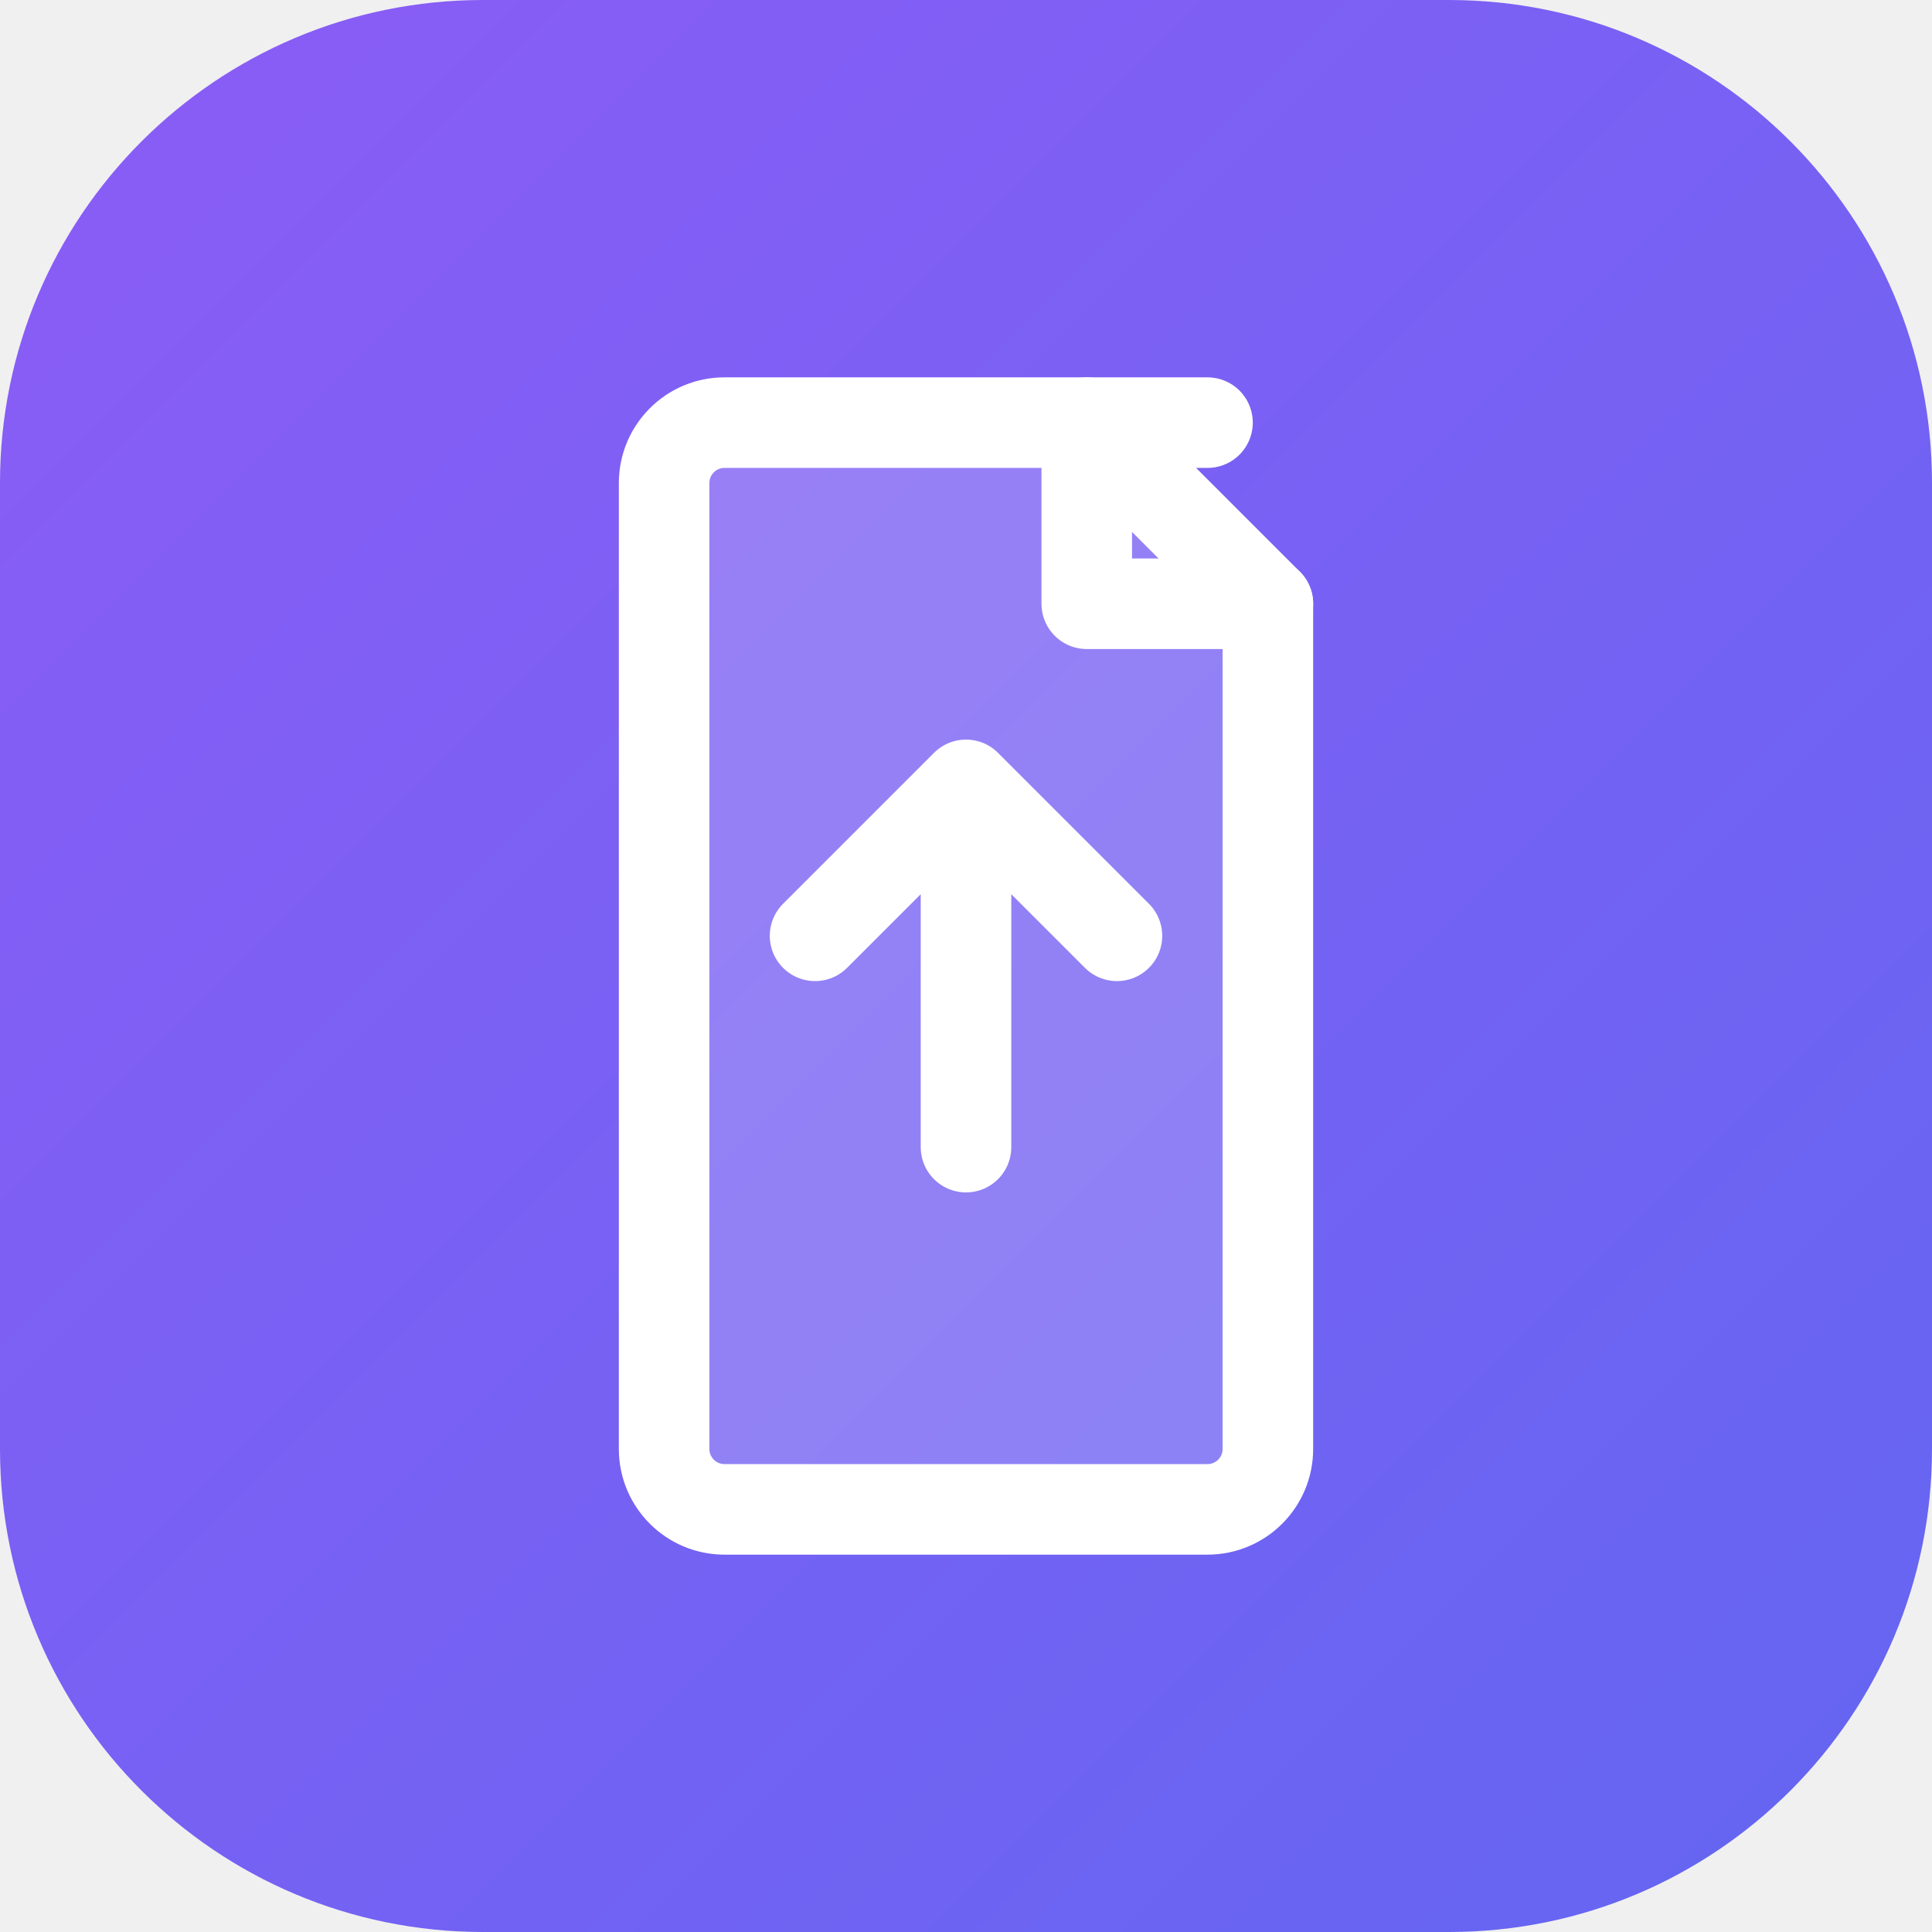
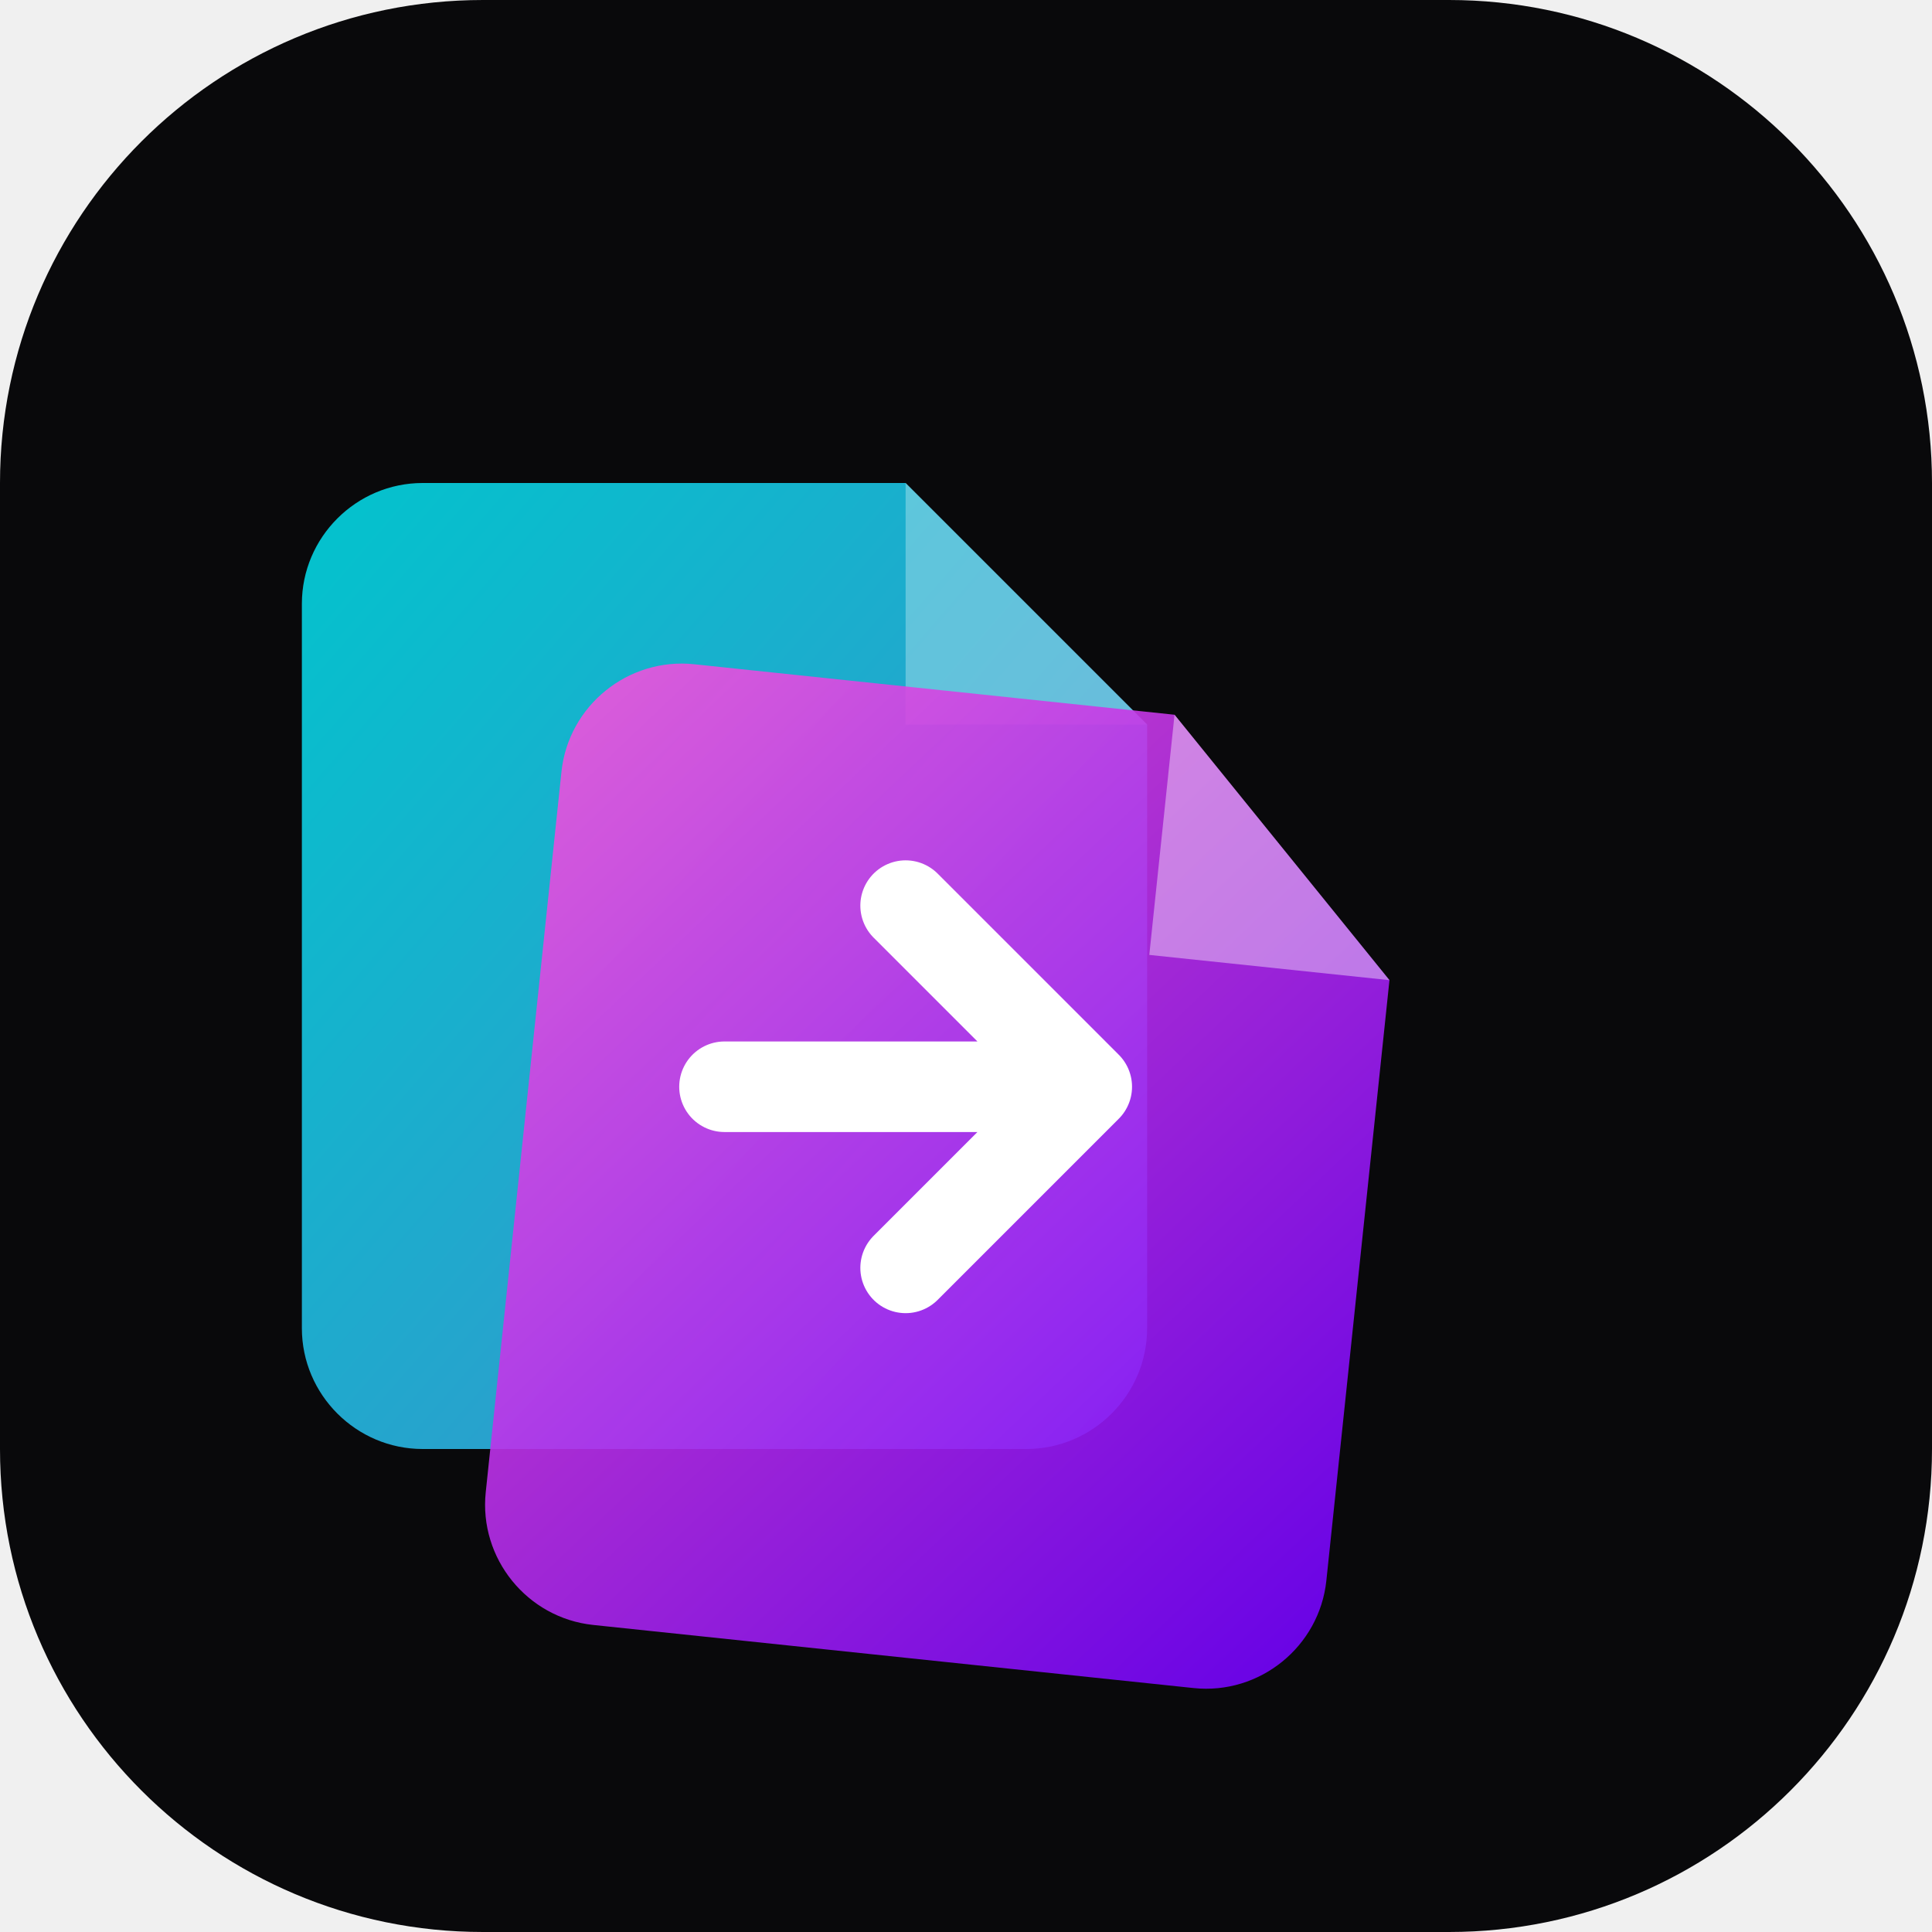
<svg xmlns="http://www.w3.org/2000/svg" width="32" height="32" viewBox="0 0 32 32" fill="none">
  <defs>
-     <linearGradient id="logo-grad" x1="0%" y1="0%" x2="100%" y2="100%">
-       <stop offset="0%" style="stop-color:#8b5cf6;stop-opacity:1" />
-       <stop offset="100%" style="stop-color:#6366f1;stop-opacity:1" />
+     <linearGradient id="grad-c" x1="0%" y1="0%" x2="100%" y2="100%">
+       <stop offset="0%" stop-color="#00F2FE" />
+       <stop offset="100%" stop-color="#4FACFE" />
+     </linearGradient>
+     <linearGradient id="grad-p" x1="0%" y1="0%" x2="100%" y2="100%">
+       <stop offset="0%" stop-color="#F355DA" />
+       <stop offset="100%" stop-color="#7000FF" />
    </linearGradient>
  </defs>
-   <rect width="32" height="32" rx="8" fill="url(#logo-grad)" />
-   <path d="M20 7H12C11.448 7 11 7.448 11 8V24C11 24.552 11.448 25 12 25H20C20.552 25 21 24.552 21 24V10L18 7H20Z" fill="white" fill-opacity="0.2" />
-   <path d="M18 7V10H21" stroke="white" stroke-width="1.5" stroke-linecap="round" stroke-linejoin="round" />
-   <path d="M16 19V13M16 13L13.5 15.5M16 13L18.5 15.5" stroke="white" stroke-width="1.5" stroke-linecap="round" stroke-linejoin="round" />
-   <path d="M20 7H12C11.448 7 11 7.448 11 8V24C11 24.552 11.448 25 12 25H20C20.552 25 21 24.552 21 24V10L18 7Z" stroke="white" stroke-width="1.5" stroke-linecap="round" stroke-linejoin="round" />
+   <rect width="32" height="32" rx="8" fill="#09090b" />
+   <path d="M7 8h8l4 4v10c0 1.1-.9 2-2 2H7c-1.1 0-2-.9-2-2V10c0-1.1.9-2 2-2Z" fill="url(#grad-c)" fill-opacity="0.8" />
+   <path d="M15 8v4h4L15 8Z" fill="#ffffff" fill-opacity="0.3" />
+   <g transform="rotate(6 16 16) translate(2 1.5)">
+     <path d="M9 10h8l4 4v10c0 1.1-.9 2-2 2H9c-1.1 0-2-.9-2-2V12c0-1.1.9-2 2-2Z" fill="url(#grad-p)" fill-opacity="0.9" />
+     <path d="M17 10v4h4L17 10Z" fill="#ffffff" fill-opacity="0.4" />
+   </g>
+   <path d="M12 18h6M18 18l-3-3M18 18l-3 3" stroke="#ffffff" stroke-width="1.5" stroke-linecap="round" stroke-linejoin="round" />
</svg>
